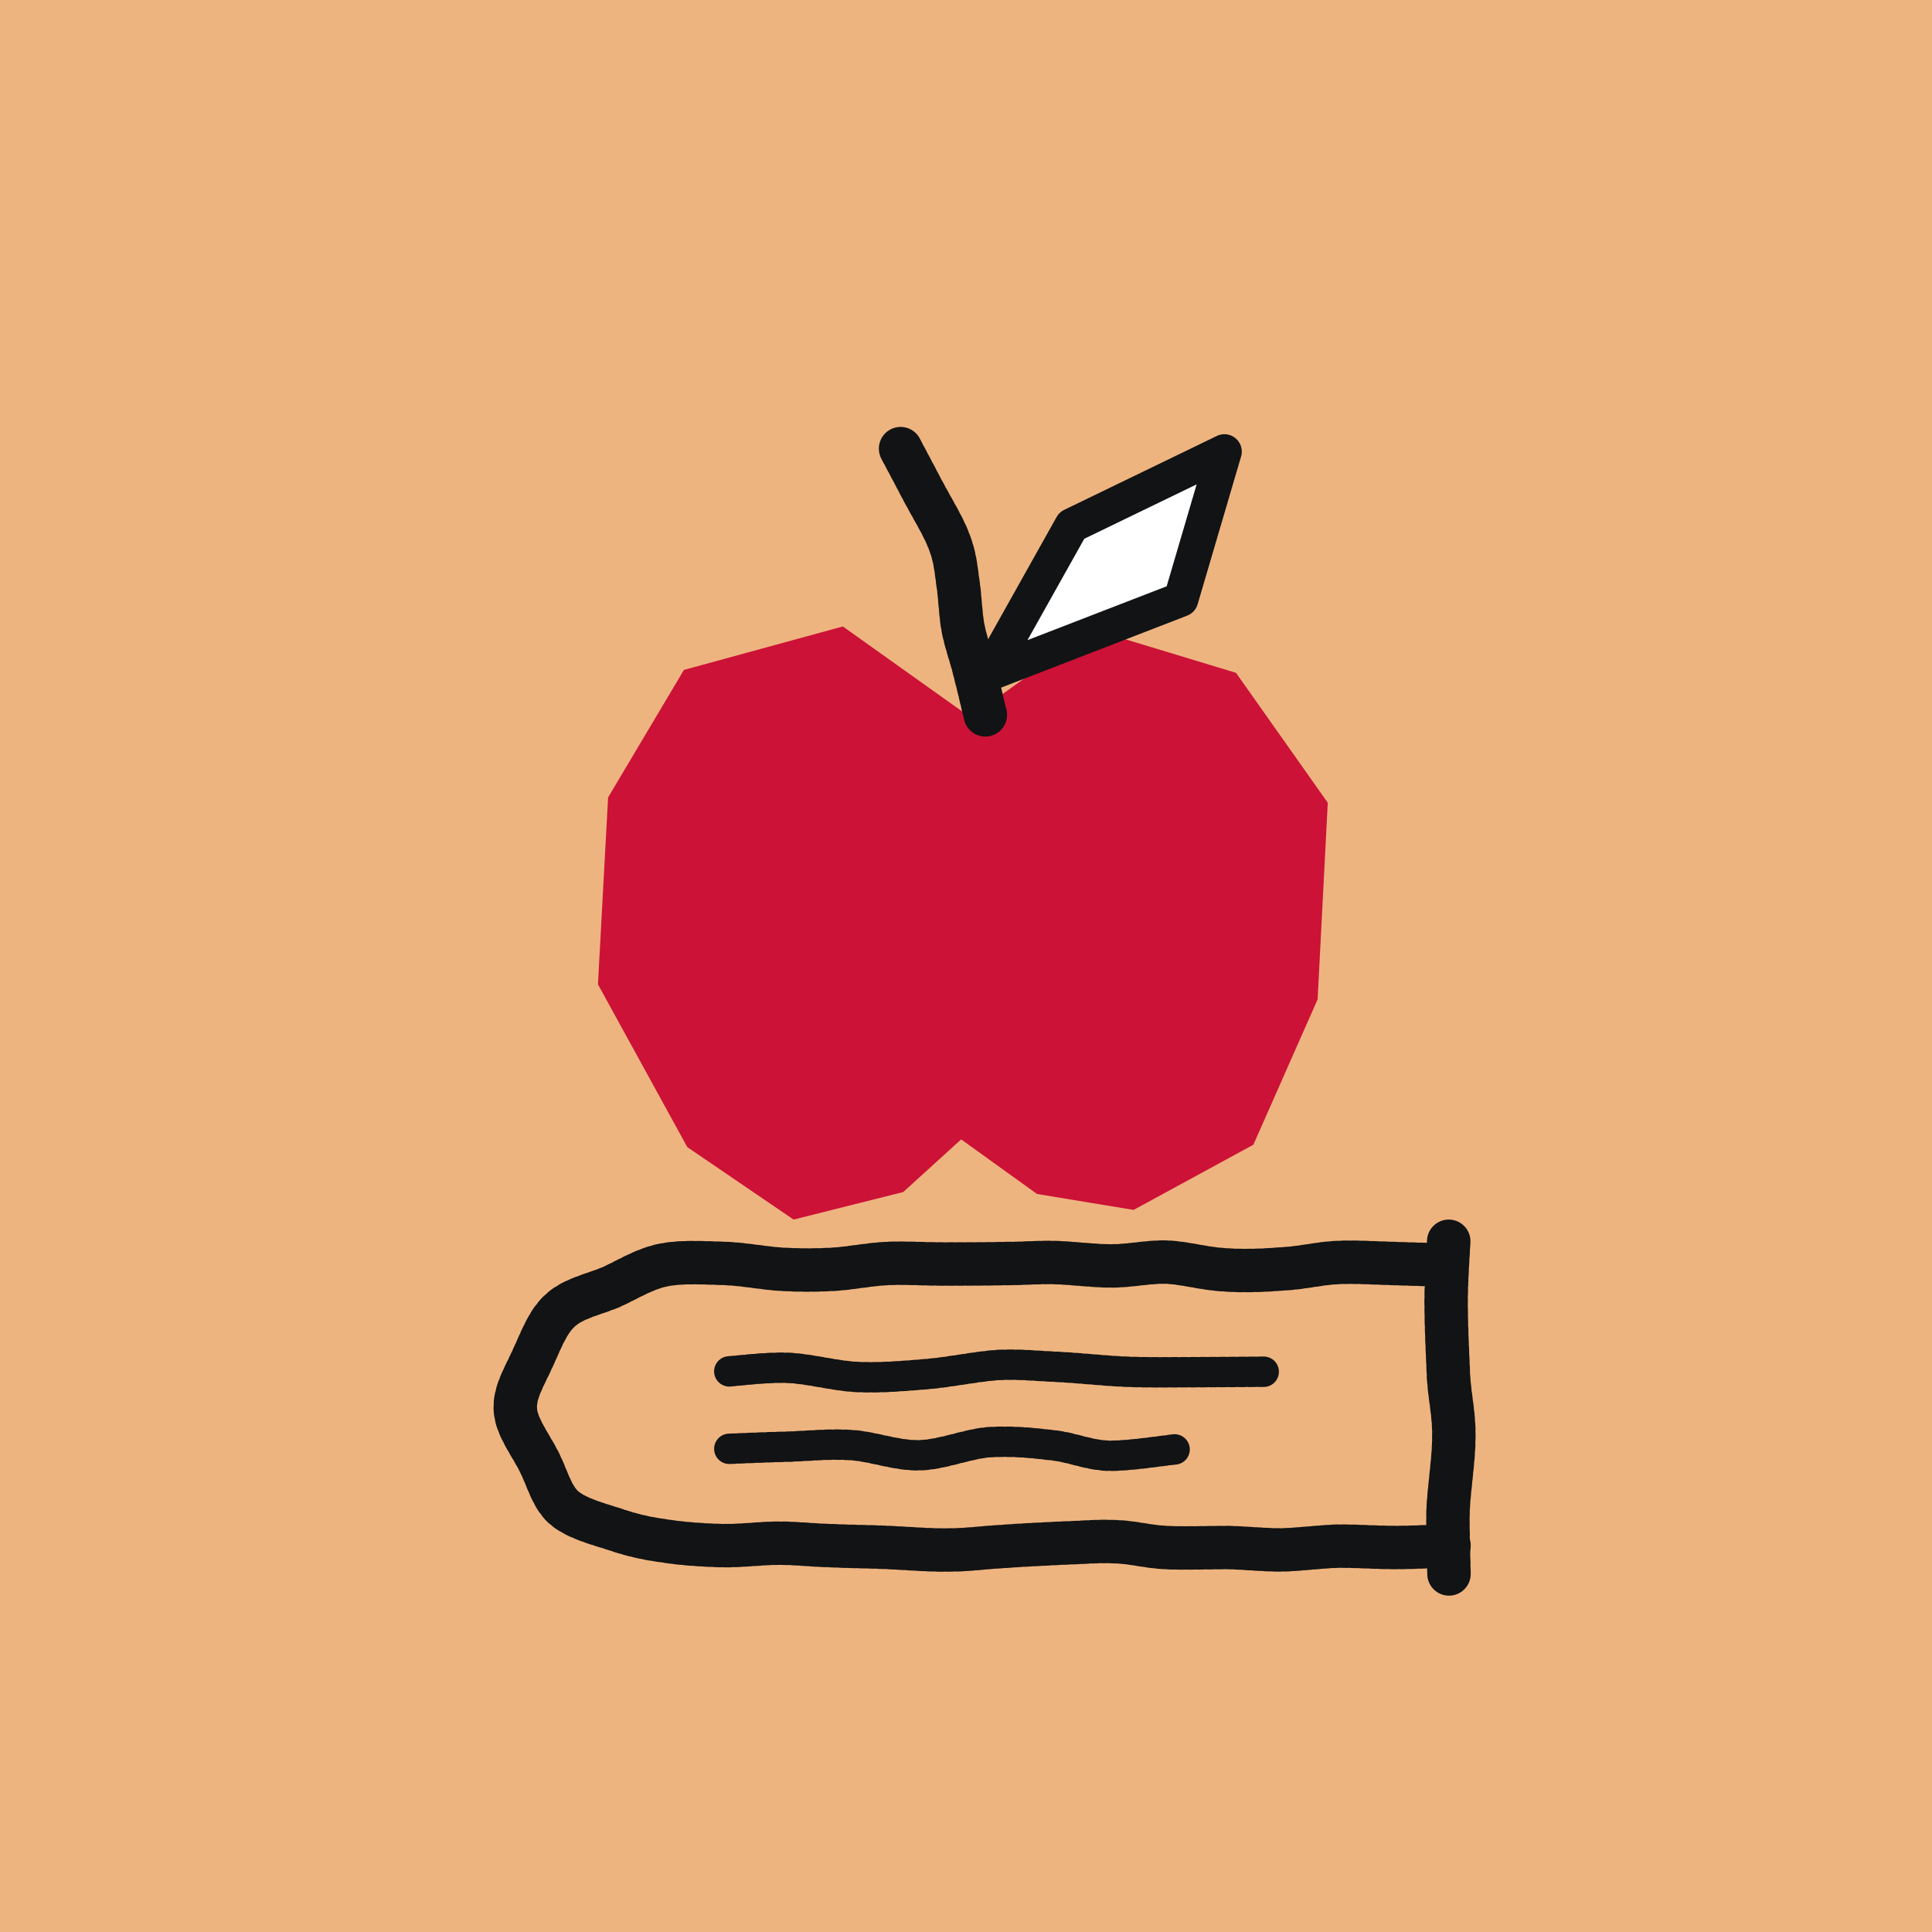
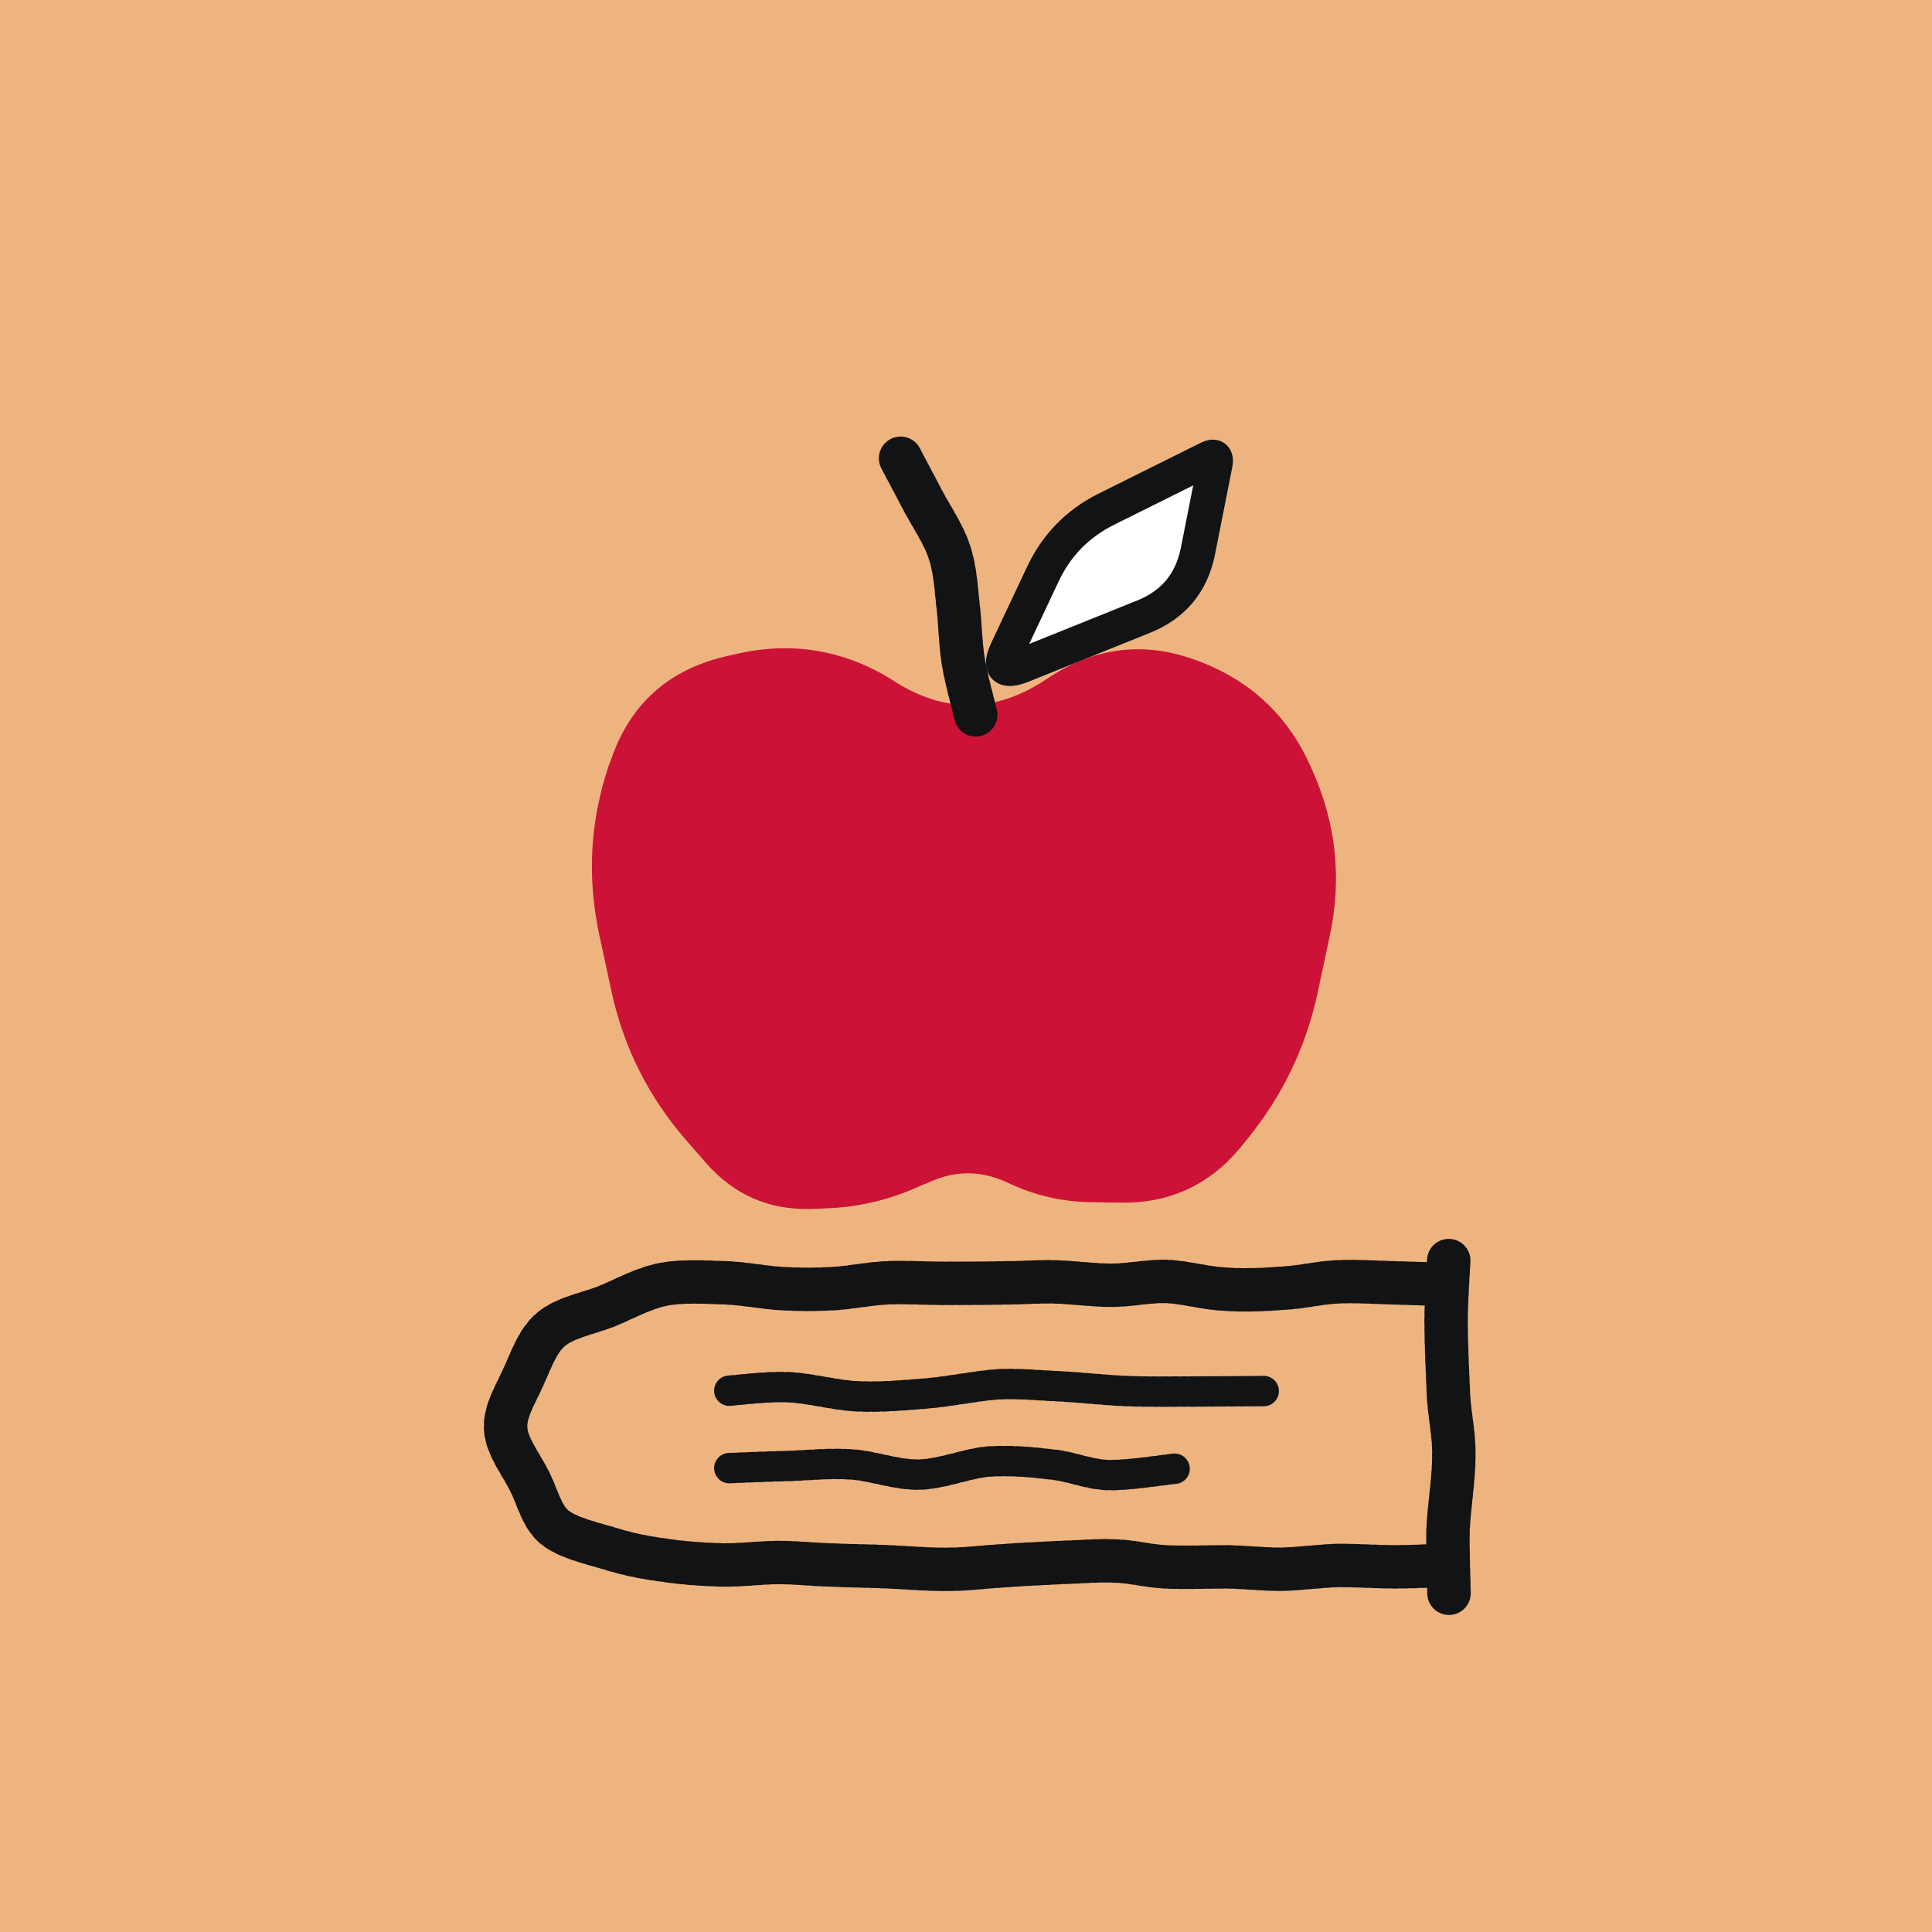
<svg xmlns="http://www.w3.org/2000/svg" viewBox="0 0 400 400" class="ud-ill ud-ill-applebook" role="img" aria-label="apple book illustration">
  <style>
.ud-ill-applebook .ud-draw{stroke-dasharray:1;stroke-dashoffset:1;animation:ud-draw-applebook 600ms cubic-bezier(0.65, 0, 0.35, 1) both}
- .ud-ill-applebook .ud-pop{transform-box:fill-box;transform-origin:center;animation:ud-pop-applebook 320ms cubic-bezier(0.34, 1.56, 0.64, 1) both}
+ .ud-ill-applebook .ud-pop{transform-box:fill-box;transform-origin:center;animation:ud-pop-applebook 787ms linear(0, 0.028, 0.088, 0.171, 0.268, 0.373, 0.478, 0.581, 0.677, 0.764, 0.841, 0.906, 0.961, 1.004, 1.038, 1.062, 1.078, 1.088, 1.092, 1.091, 1.087, 1.08, 1.071, 1.062, 1.052, 1.043, 1.034, 1.025, 1.018, 1.011, 1.006, 1.001, 0.998, 0.995, 0.993, 0.992, 0.992, 0.992, 0.992, 0.992, 0.993, 0.994, 0.995, 0.996, 0.997, 0.997, 0.998, 0.999, 0.999, 1, 1, 1, 1.001, 1) both}
@keyframes ud-draw-applebook{to{stroke-dashoffset:0}}
@keyframes ud-pop-applebook{from{transform:scale(0)}to{transform:scale(1)}}
+ .ud-ill-applebook .ud-float{animation:ud-float-applebook 3200ms cubic-bezier(0.37, 0, 0.63, 1) 1187ms infinite alternate}
+ @keyframes ud-float-applebook{from{transform:translateY(0)}to{transform:translateY(-4px)}}
@media (prefers-reduced-motion:reduce){.ud-ill-applebook *{animation:none!important}.ud-ill-applebook .ud-draw{stroke-dashoffset:0}}</style>
  <rect width="400" height="400" fill="#eeb480" />
-   <path class="ud-pop" fill="#cc1236" d="M200.9 148.5L226.2 130.3L255.9 139.3L274.9 166.2L272.8 206.9L259.5 237L234.7 250.5L214.7 247.2L199 235.9L187 246.8L164.3 252.5L142.3 237.5L123.8 203.8L125.9 165.1L141.6 138.7L174.5 129.7Z" />
-   <path class="ud-draw" fill="none" stroke="#111314" stroke-width="9" stroke-linecap="round" stroke-linejoin="round" pathLength="1" style="animation-delay:260ms" d="M186 92C186.8 93.6 189.3 98.2 191 101.5C192.8 104.9 195.3 108.9 196.5 112.1C197.7 115.2 197.9 117.5 198.3 120.5C198.8 123.5 198.8 127 199.4 130.1C200 133.2 201.1 136 201.8 139C202.6 142 203.6 146.5 204 148" />
-   <path class="ud-pop" fill="#ffffff" stroke="#111314" stroke-width="7.2" stroke-linejoin="round" style="animation-delay:340ms" d="M204.7 139.5L221.9 108.8L253.5 93.5L244.5 124.1Z" />
-   <path class="ud-draw" fill="none" stroke="#111314" stroke-width="9" stroke-linecap="round" stroke-linejoin="round" pathLength="1" style="animation-delay:120ms" d="M300 262C298.1 261.9 292.5 261.7 288.6 261.6C284.7 261.5 280.5 261.2 276.7 261.4C272.9 261.6 269.6 262.5 265.7 262.7C261.9 263 257.6 263.2 253.5 262.9C249.5 262.7 245.5 261.5 241.6 261.3C237.7 261.2 234 262.1 230.1 262.1C226.3 262.1 222.1 261.5 218.4 261.4C214.8 261.3 212.2 261.6 208.4 261.6C204.5 261.7 199.3 261.7 195.2 261.7C191 261.7 187.3 261.4 183.5 261.6C179.7 261.8 176 262.6 172.5 262.8C168.9 263 165.7 263 162 262.8C158.3 262.6 154.6 261.8 150.5 261.6C146.4 261.5 141.4 261.1 137.4 261.9C133.4 262.7 130 264.9 126.5 266.5C122.9 268 118.7 268.8 116 271.3C113.3 273.7 111.9 277.8 110.3 281.2C108.8 284.6 106.4 288.3 106.7 291.9C106.9 295.4 109.9 299.2 111.6 302.6C113.3 305.9 114.1 309.7 116.7 312.1C119.4 314.4 123.8 315.5 127.2 316.6C130.7 317.8 133.7 318.5 137.4 319C141.1 319.6 145.4 319.9 149.3 320C153.3 320.1 157.5 319.5 161.2 319.5C165 319.5 167.9 319.9 171.8 320C175.6 320.2 180 320.2 184.1 320.4C188.3 320.6 192.8 321 196.7 320.9C200.5 320.9 203.5 320.4 207.4 320.2C211.2 319.9 215.7 319.7 219.6 319.5C223.6 319.4 227.4 319 231 319.2C234.6 319.3 237.4 320.2 241.3 320.4C245.1 320.6 250.2 320.4 254.2 320.4C258.2 320.5 261.5 320.9 265.3 320.9C269.2 320.8 273.4 320.2 277.3 320.1C281.2 320.1 285.1 320.4 288.9 320.4C292.7 320.4 298.2 320.1 300 320" />
-   <path class="ud-draw" fill="none" stroke="#111314" stroke-width="9" stroke-linecap="round" stroke-linejoin="round" pathLength="1" style="animation-delay:200ms" d="M300 256C299.9 258.3 299.4 264.8 299.4 269.7C299.4 274.5 299.7 280.4 299.9 285.1C300.2 289.7 301.1 293 301 297.6C301 302.2 300 308 299.8 312.8C299.7 317.5 300 323.8 300 326" />
-   <path class="ud-draw" fill="none" stroke="#111314" stroke-width="6.3" stroke-linecap="round" stroke-linejoin="round" pathLength="1" style="animation-delay:280ms" d="M150 284C152.2 283.9 158.6 283 163.2 283.2C167.8 283.4 172.9 284.9 177.6 285.1C182.4 285.3 187 284.9 191.8 284.5C196.7 284.1 202.2 282.9 206.7 282.6C211.2 282.4 214.5 282.8 218.9 283C223.3 283.2 228.4 283.8 233.1 284C237.8 284.2 242.2 284.1 247 284.1C251.8 284.1 259.5 284 262 284" />
-   <path class="ud-draw" fill="none" stroke="#111314" stroke-width="6.3" stroke-linecap="round" stroke-linejoin="round" pathLength="1" style="animation-delay:320ms" d="M150 300C152.3 299.9 159.4 299.6 163.8 299.5C168.2 299.3 171.9 298.9 176.4 299.2C180.8 299.5 185.6 301.4 190.3 301.3C195 301.2 200.1 299 204.6 298.6C209.2 298.3 213.6 298.7 217.7 299.2C221.9 299.6 225 301.2 229.4 301.4C233.8 301.5 241.6 300.2 244 300" />
+   <g class="ud-float">
+     <path class="ud-pop" fill="#cc1236" d="M185.4 141.2Q200.7 150.8 215.9 141.1L217.6 140Q232.1 130.7 248.2 136.9L248.2 136.9Q264.4 143 271.4 158.8L271.8 159.7Q279.1 176.2 275.3 193.8L272.7 206Q269 222.7 258.1 236L256.8 237.6Q247.2 249.2 232.1 249L226 248.9Q216.9 248.8 208.7 244.9L208.7 244.9Q200.5 241 192.3 244.8L190.8 245.4Q181.2 249.9 170.5 250.2L168 250.3Q154.8 250.7 146.1 240.7L142 236Q130.2 222.4 126.5 204.8L124 193.2Q120.3 175.6 126 158.6L126.5 157.3Q132.3 140.3 149.8 136L152 135.5Q169.5 131.3 184.8 140.8Z" />
+     <path class="ud-draw" fill="none" stroke="#111314" stroke-width="9" stroke-linecap="round" stroke-linejoin="round" pathLength="1" style="animation-delay:260ms" d="M186 94C186.8 95.6 189.3 100.2 191 103.5C192.8 106.9 195.3 110.5 196.5 114.1C197.7 117.6 197.9 121.1 198.3 124.9C198.8 128.7 198.8 132.9 199.4 136.7C200 140.6 201.6 146.1 202 148" />
+     <path class="ud-pop" fill="#ffffff" stroke="#111314" stroke-width="7.2" stroke-linejoin="round" style="animation-delay:340ms" d="M211.6 137.8Q206 140 208.5 134.6L215.8 119.1Q220 110 228.9 105.5L250.2 94.9Q252 94 251.6 96L248 114.2Q246 124 236.7 127.7Z" />
+   </g>
+   <path class="ud-draw" fill="none" stroke="#111314" stroke-width="9" stroke-linecap="round" stroke-linejoin="round" pathLength="1" style="animation-delay:120ms" d="M300 266C298.1 265.9 292.5 265.7 288.6 265.6C284.7 265.5 280.5 265.2 276.7 265.4C272.9 265.6 269.6 266.5 265.7 266.7C261.9 267 257.6 267.2 253.5 266.9C249.5 266.7 245.5 265.5 241.6 265.3C237.7 265.2 234 266.1 230.1 266.1C226.3 266.1 222.1 265.5 218.4 265.4C214.8 265.3 212.2 265.6 208.4 265.6C204.5 265.7 199.3 265.7 195.2 265.7C191 265.7 187.3 265.4 183.5 265.6C179.7 265.8 176 266.6 172.5 266.8C168.9 267 165.7 267 162 266.8C158.3 266.6 154.6 265.8 150.5 265.6C146.4 265.5 141.6 265.1 137.4 265.9C133.2 266.7 129.4 268.9 125.5 270.5C121.6 272 116.9 272.8 114 275.3C111.2 277.7 109.9 281.8 108.3 285.2C106.8 288.6 104.4 292.3 104.7 295.9C104.9 299.4 107.9 303.2 109.6 306.6C111.3 309.9 112 313.7 114.7 316.1C117.5 318.4 122.5 319.5 126.2 320.6C130 321.8 133.6 322.5 137.4 323C141.3 323.6 145.4 323.9 149.3 324C153.3 324.1 157.5 323.5 161.2 323.5C165 323.5 167.9 323.9 171.8 324C175.6 324.2 180 324.2 184.1 324.4C188.3 324.6 192.8 325 196.7 324.9C200.5 324.9 203.5 324.4 207.4 324.2C211.2 323.9 215.7 323.7 219.6 323.5C223.6 323.4 227.4 323 231 323.2C234.6 323.3 237.4 324.2 241.3 324.4C245.1 324.6 250.2 324.4 254.2 324.4C258.2 324.5 261.5 324.9 265.3 324.9C269.2 324.8 273.4 324.2 277.3 324.1C281.2 324.1 285.1 324.4 288.9 324.4C292.7 324.4 298.2 324.1 300 324" />
+   <path class="ud-draw" fill="none" stroke="#111314" stroke-width="9" stroke-linecap="round" stroke-linejoin="round" pathLength="1" style="animation-delay:200ms" d="M300 260C299.9 262.3 299.4 268.8 299.4 273.7C299.4 278.5 299.7 284.4 299.9 289.1C300.2 293.7 301.1 297 301 301.6C301 306.2 300 312 299.8 316.8C299.7 321.5 300 327.8 300 330" />
+   <path class="ud-draw" fill="none" stroke="#111314" stroke-width="6.3" stroke-linecap="round" stroke-linejoin="round" pathLength="1" style="animation-delay:280ms" d="M150 288C152.2 287.9 158.6 287 163.2 287.2C167.8 287.4 172.9 288.9 177.6 289.1C182.4 289.3 187 288.9 191.8 288.5C196.7 288.1 202.2 286.9 206.7 286.6C211.2 286.4 214.5 286.8 218.9 287C223.3 287.2 228.4 287.8 233.1 288C237.8 288.2 242.2 288.1 247 288.1C251.8 288.1 259.5 288 262 288" />
+   <path class="ud-draw" fill="none" stroke="#111314" stroke-width="6.3" stroke-linecap="round" stroke-linejoin="round" pathLength="1" style="animation-delay:320ms" d="M150 304C152.3 303.9 159.4 303.6 163.8 303.5C168.2 303.3 171.9 302.9 176.4 303.2C180.8 303.5 185.6 305.4 190.3 305.3C195 305.2 200.1 303 204.6 302.6C209.2 302.3 213.6 302.7 217.7 303.2C221.9 303.6 225 305.2 229.4 305.4C233.8 305.5 241.6 304.2 244 304" />
</svg>
